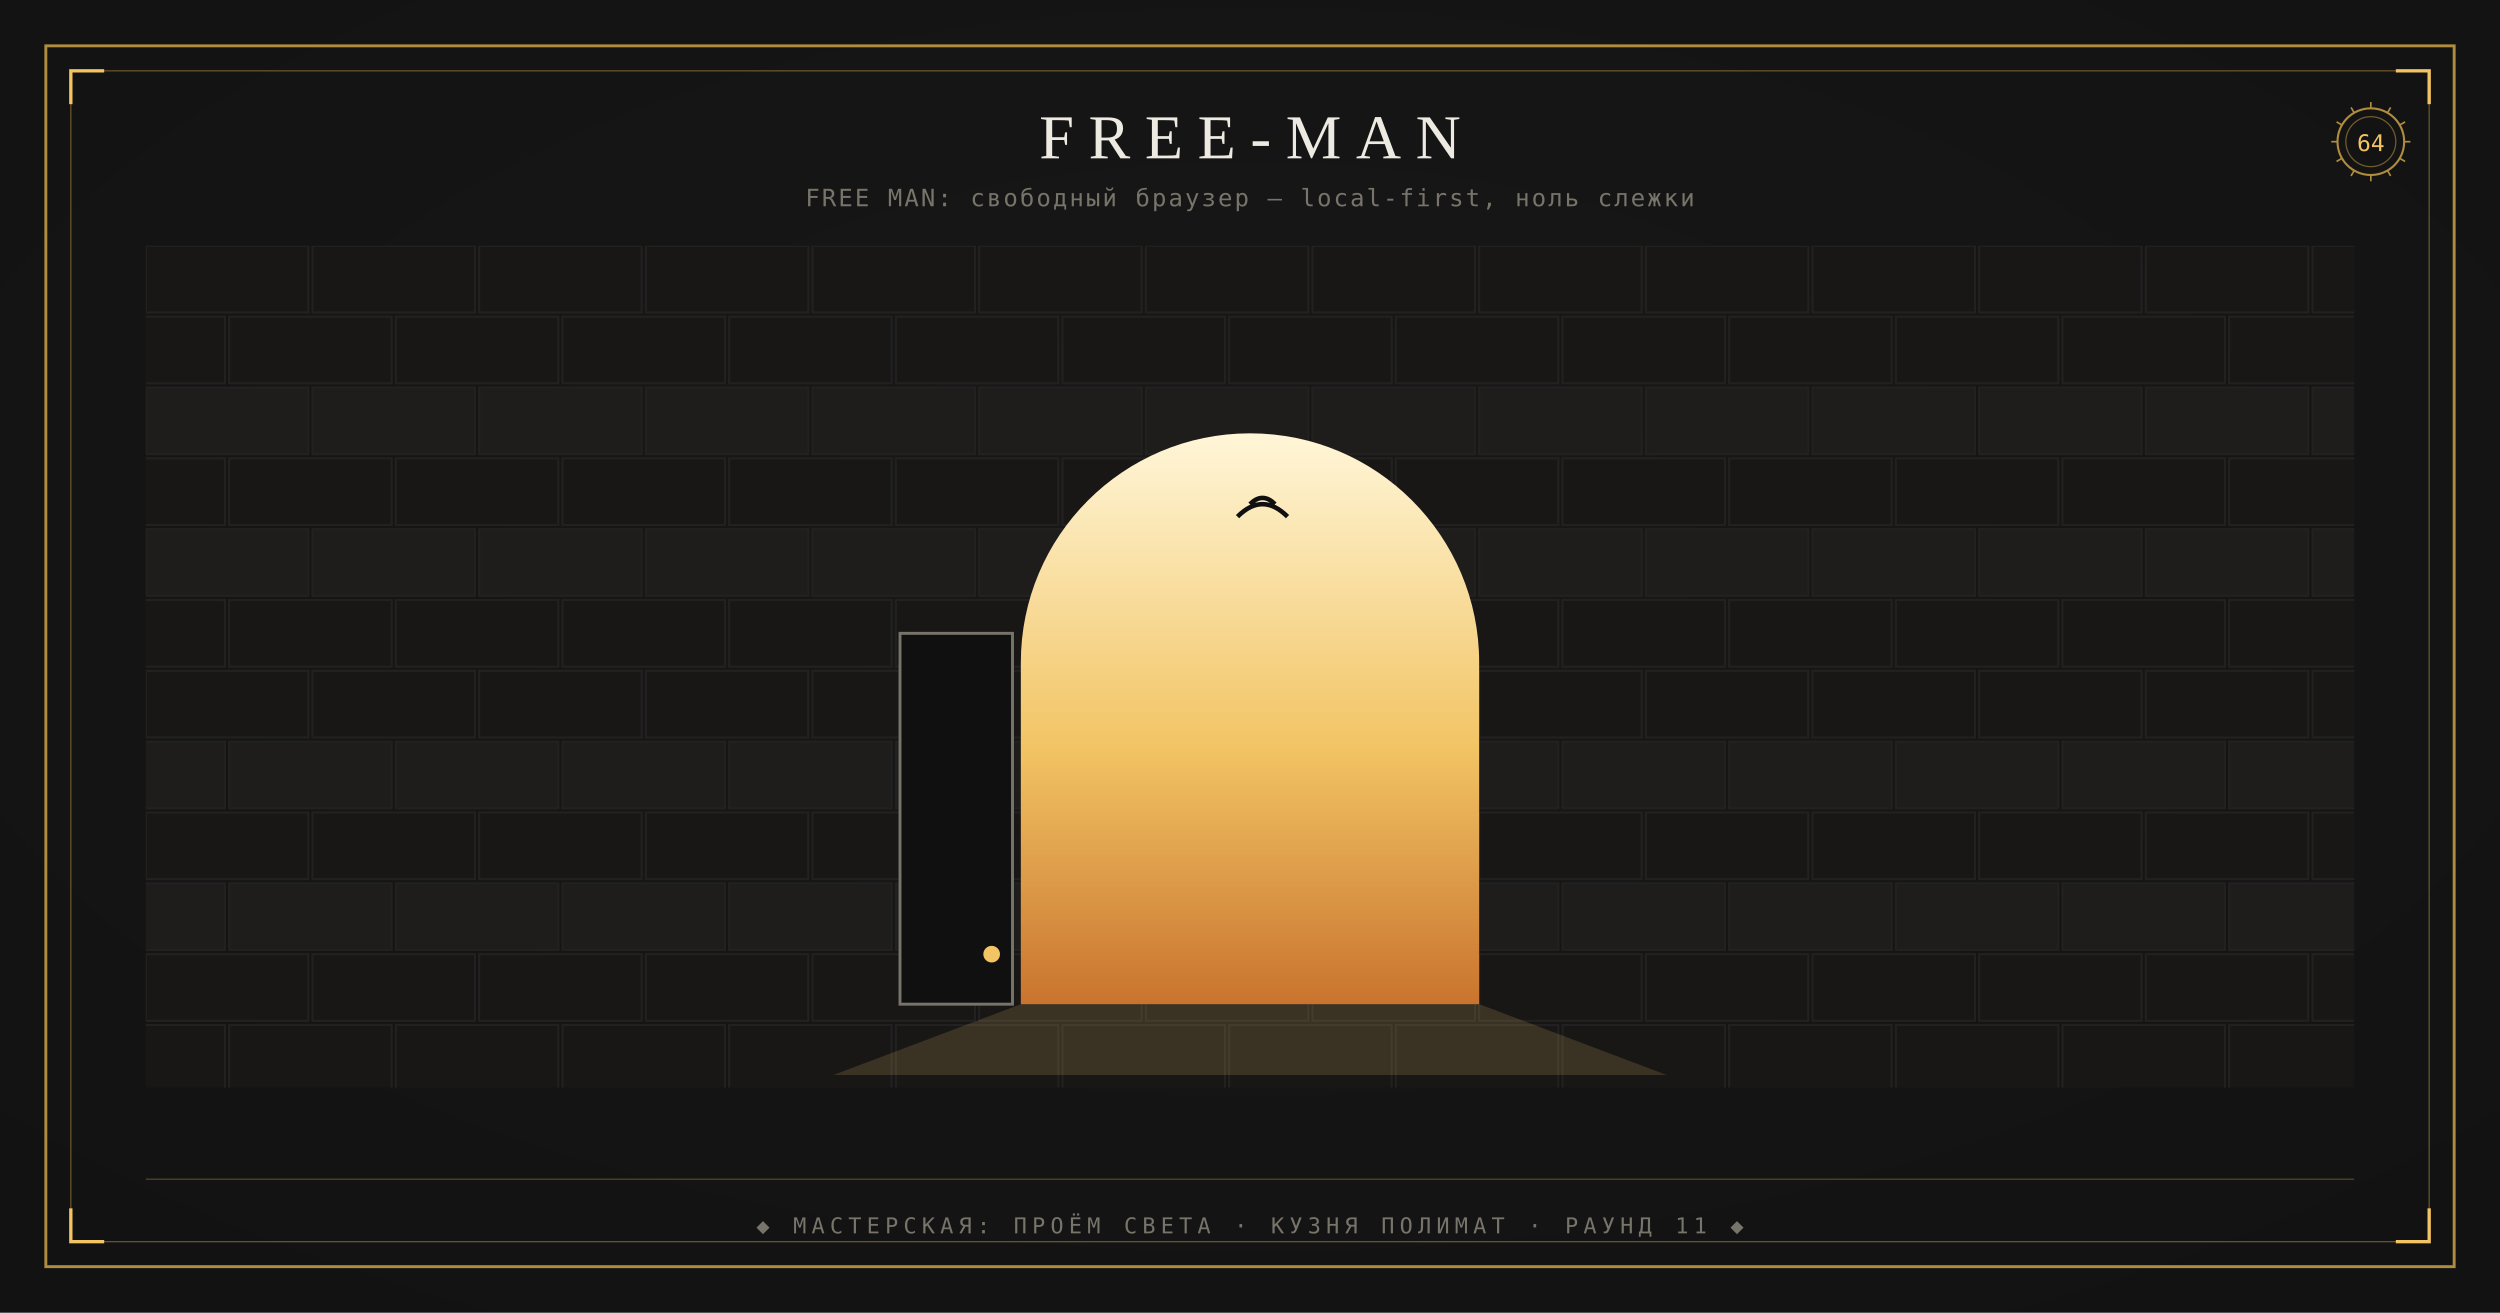
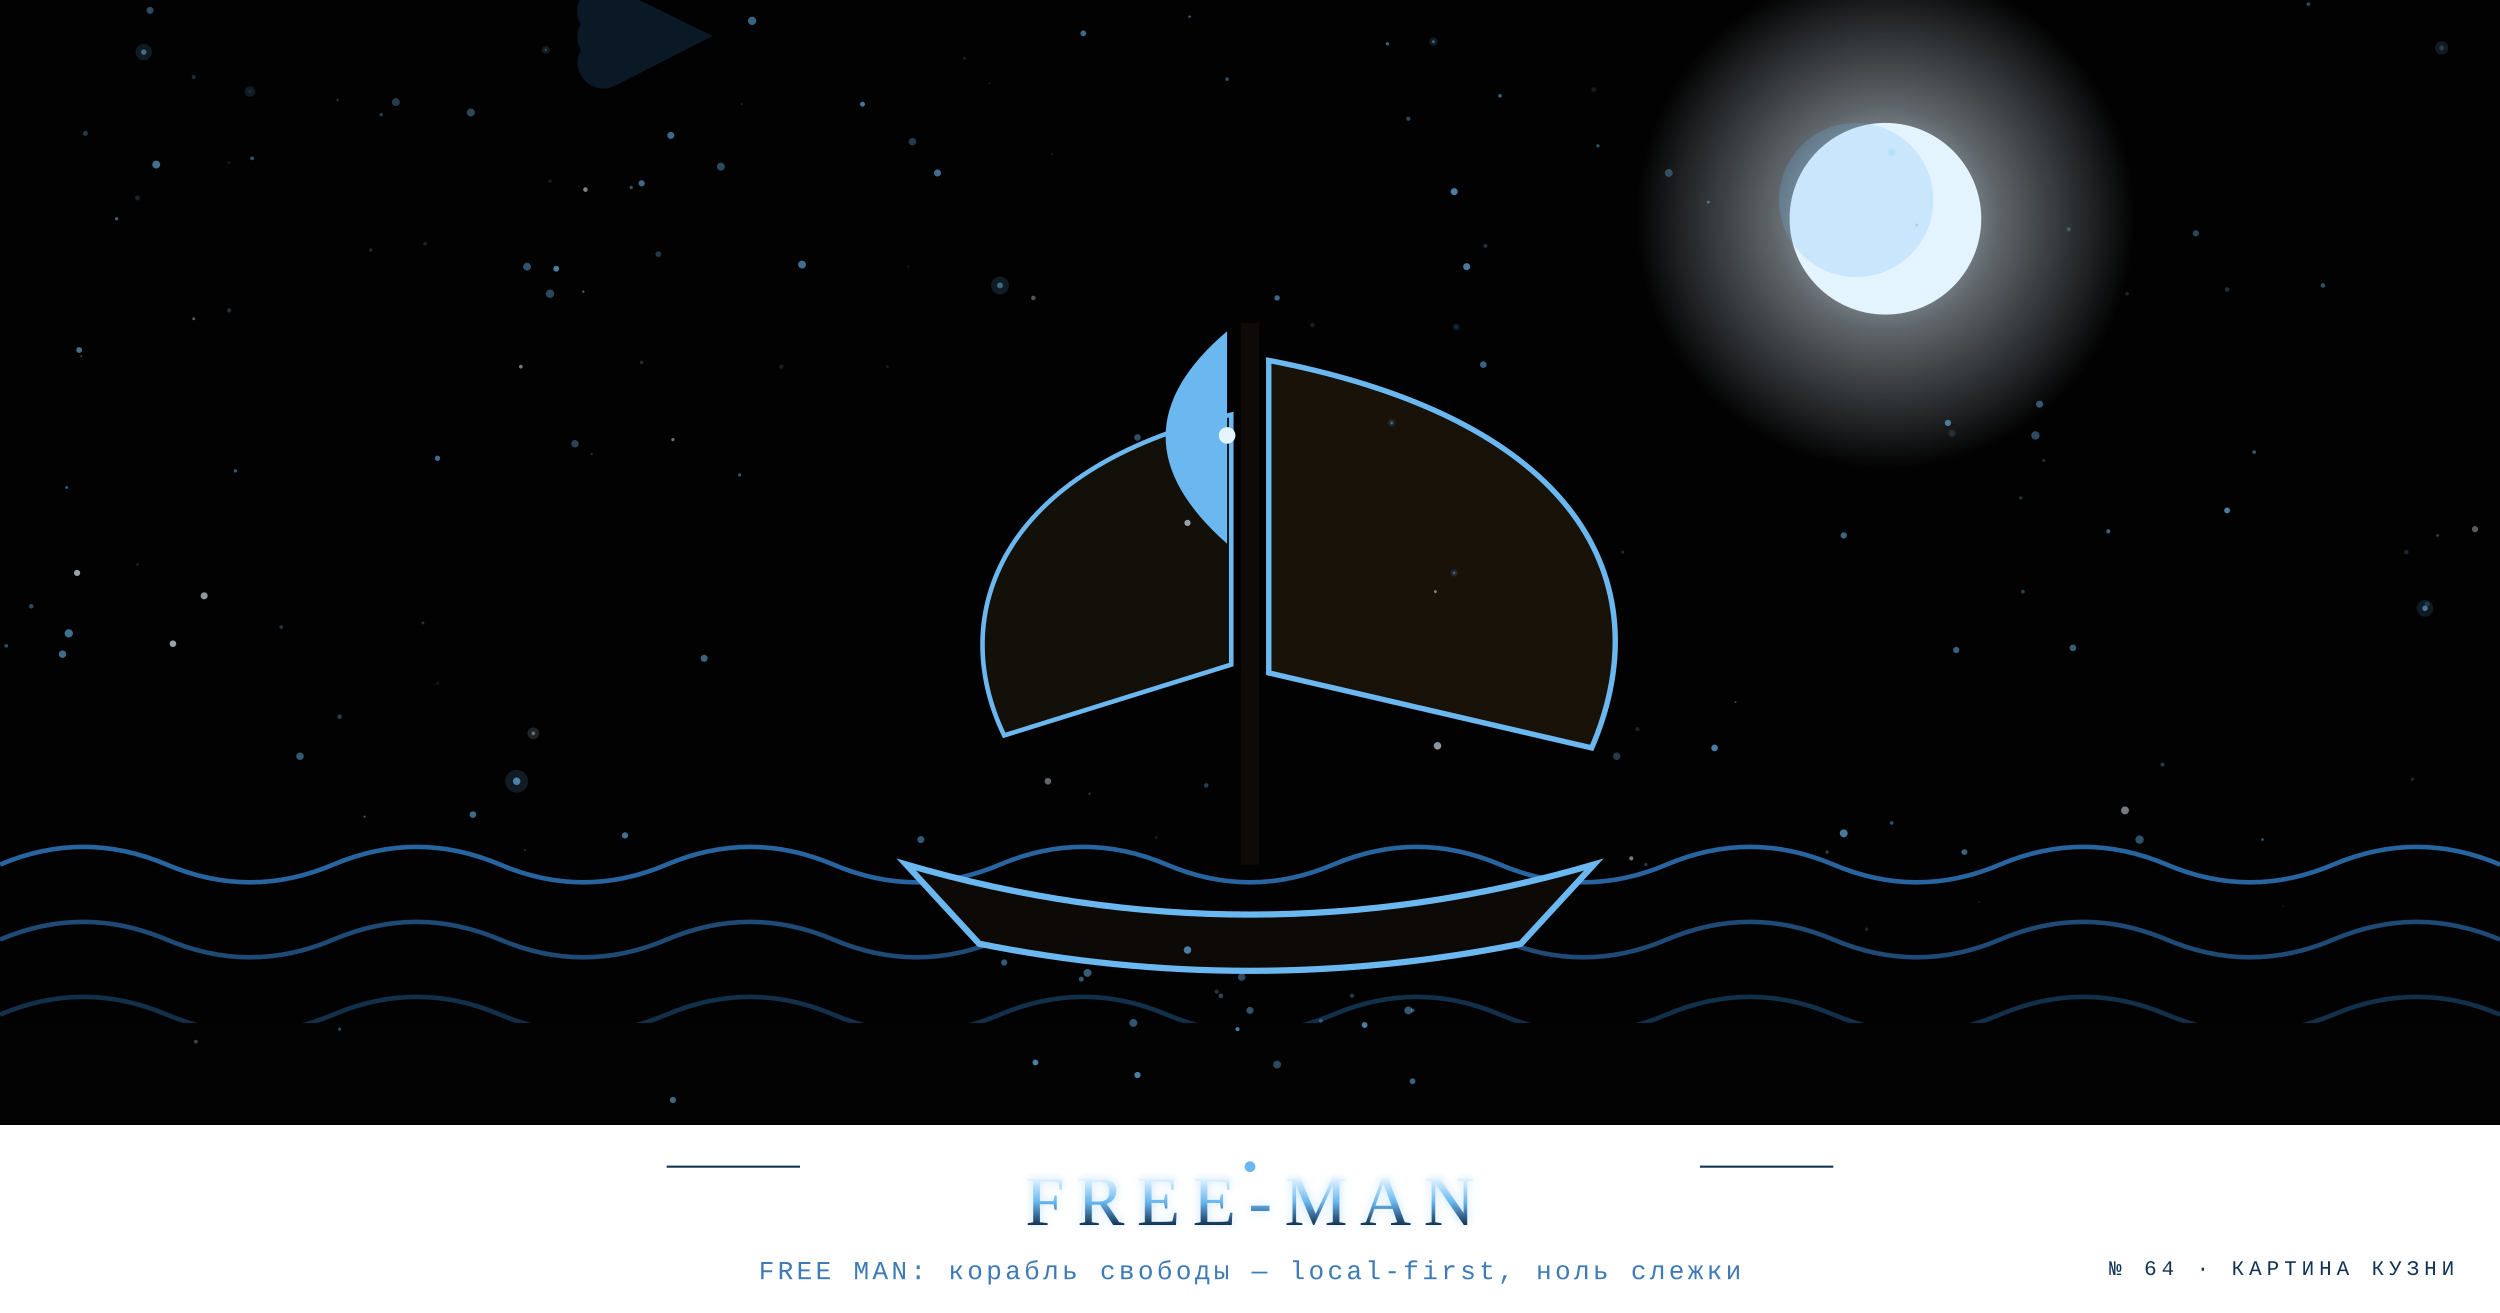
- <svg xmlns="http://www.w3.org/2000/svg" viewBox="0 0 1200 630" width="1200" height="630">
-   <rect width="1200" height="630" fill="#111011" />
-   <radialGradient id="vig64" cx="0.5" cy="0.42" r="0.95">
-     <stop offset="0" stop-color="#191819" />
-     <stop offset="1" stop-color="#111011" />
-   </radialGradient>
-   <rect width="1200" height="630" fill="url(#vig64)" opacity="0.9" />
-   <rect x="22" y="22" width="1156" height="586" fill="none" stroke="#B08D3E" stroke-width="1.4" />
-   <rect x="34" y="34" width="1132" height="562" fill="none" stroke="#B08D3E" stroke-width="0.6" opacity="0.55" />
-   <path d="M 34 50 L 34 34 L 50 34" fill="none" stroke="#F2C464" stroke-width="1.6" />
-   <path d="M 1166 50 L 1166 34 L 1150 34" fill="none" stroke="#F2C464" stroke-width="1.6" />
-   <path d="M 34 580 L 34 596 L 50 596" fill="none" stroke="#F2C464" stroke-width="1.6" />
-   <path d="M 1166 580 L 1166 596 L 1150 596" fill="none" stroke="#F2C464" stroke-width="1.6" />
-   <text x="600.0" y="76" text-anchor="middle" font-family="Georgia, 'Times New Roman', serif" font-size="30" fill="#EDEAE2" letter-spacing="7">FREE-MAN</text>
-   <text x="600.0" y="99" text-anchor="middle" font-family="'Cascadia Mono', ui-monospace, Consolas, monospace" font-size="11.5" fill="#77746A" letter-spacing="1">FREE MAN: свободный браузер — local-first, ноль слежки</text>
-   <g transform="translate(1138,68)">
-     <circle r="16" fill="none" stroke="#B08D3E" stroke-width="1" />
-     <circle r="12" fill="none" stroke="#B08D3E" stroke-width="0.6" opacity="0.6" />
-     <text y="4.5" text-anchor="middle" font-family="'Cascadia Mono', ui-monospace, Consolas, monospace" font-size="11" fill="#F2C464">64</text>
-     <g stroke="#B08D3E" stroke-width="0.8">
-       <line x1="0" y1="-19" x2="0" y2="-16" transform="rotate(0)" />
-       <line x1="0" y1="-19" x2="0" y2="-16" transform="rotate(30)" />
-       <line x1="0" y1="-19" x2="0" y2="-16" transform="rotate(60)" />
-       <line x1="0" y1="-19" x2="0" y2="-16" transform="rotate(90)" />
-       <line x1="0" y1="-19" x2="0" y2="-16" transform="rotate(120)" />
-       <line x1="0" y1="-19" x2="0" y2="-16" transform="rotate(150)" />
-       <line x1="0" y1="-19" x2="0" y2="-16" transform="rotate(180)" />
-       <line x1="0" y1="-19" x2="0" y2="-16" transform="rotate(210)" />
-       <line x1="0" y1="-19" x2="0" y2="-16" transform="rotate(240)" />
-       <line x1="0" y1="-19" x2="0" y2="-16" transform="rotate(270)" />
-       <line x1="0" y1="-19" x2="0" y2="-16" transform="rotate(300)" />
-       <line x1="0" y1="-19" x2="0" y2="-16" transform="rotate(330)" />
-     </g>
-   </g>
-   <line x1="70" y1="566" x2="1130" y2="566" stroke="#B08D3E" stroke-width="0.5" opacity="0.5" />
-   <text x="600.0" y="592" text-anchor="middle" font-family="'Cascadia Mono', ui-monospace, Consolas, monospace" font-size="10.5" fill="#77746A" letter-spacing="2.5">◆ МАСТЕРСКАЯ: ПРОЁМ СВЕТА · КУЗНЯ ПОЛИМАТ · РАУНД 11 ◆</text>
-   <clipPath id="clip64">
-     <rect x="70" y="118" width="1060" height="404" />
-   </clipPath>
-   <g clip-path="url(#clip64)">
-     <rect x="70" y="118" width="78" height="32" fill="#181716" stroke="#222120" stroke-width="1" />
-     <rect x="150" y="118" width="78" height="32" fill="#181716" stroke="#222120" stroke-width="1" />
-     <rect x="230" y="118" width="78" height="32" fill="#181716" stroke="#222120" stroke-width="1" />
-     <rect x="310" y="118" width="78" height="32" fill="#181716" stroke="#222120" stroke-width="1" />
-     <rect x="390" y="118" width="78" height="32" fill="#181716" stroke="#222120" stroke-width="1" />
-     <rect x="470" y="118" width="78" height="32" fill="#181716" stroke="#222120" stroke-width="1" />
-     <rect x="550" y="118" width="78" height="32" fill="#181716" stroke="#222120" stroke-width="1" />
-     <rect x="630" y="118" width="78" height="32" fill="#181716" stroke="#222120" stroke-width="1" />
-     <rect x="710" y="118" width="78" height="32" fill="#181716" stroke="#222120" stroke-width="1" />
-     <rect x="790" y="118" width="78" height="32" fill="#181716" stroke="#222120" stroke-width="1" />
-     <rect x="870" y="118" width="78" height="32" fill="#181716" stroke="#222120" stroke-width="1" />
-     <rect x="950" y="118" width="78" height="32" fill="#181716" stroke="#222120" stroke-width="1" />
-     <rect x="1030" y="118" width="78" height="32" fill="#181716" stroke="#222120" stroke-width="1" />
-     <rect x="1110" y="118" width="78" height="32" fill="#181716" stroke="#222120" stroke-width="1" />
-     <rect x="30" y="152" width="78" height="32" fill="#181716" stroke="#222120" stroke-width="1" />
-     <rect x="110" y="152" width="78" height="32" fill="#181716" stroke="#222120" stroke-width="1" />
-     <rect x="190" y="152" width="78" height="32" fill="#181716" stroke="#222120" stroke-width="1" />
-     <rect x="270" y="152" width="78" height="32" fill="#181716" stroke="#222120" stroke-width="1" />
-     <rect x="350" y="152" width="78" height="32" fill="#181716" stroke="#222120" stroke-width="1" />
-     <rect x="430" y="152" width="78" height="32" fill="#181716" stroke="#222120" stroke-width="1" />
-     <rect x="510" y="152" width="78" height="32" fill="#181716" stroke="#222120" stroke-width="1" />
-     <rect x="590" y="152" width="78" height="32" fill="#181716" stroke="#222120" stroke-width="1" />
-     <rect x="670" y="152" width="78" height="32" fill="#181716" stroke="#222120" stroke-width="1" />
-     <rect x="750" y="152" width="78" height="32" fill="#181716" stroke="#222120" stroke-width="1" />
-     <rect x="830" y="152" width="78" height="32" fill="#181716" stroke="#222120" stroke-width="1" />
-     <rect x="910" y="152" width="78" height="32" fill="#181716" stroke="#222120" stroke-width="1" />
-     <rect x="990" y="152" width="78" height="32" fill="#181716" stroke="#222120" stroke-width="1" />
-     <rect x="1070" y="152" width="78" height="32" fill="#181716" stroke="#222120" stroke-width="1" />
-     <rect x="70" y="186" width="78" height="32" fill="#1E1D1C" stroke="#222120" stroke-width="1" />
-     <rect x="150" y="186" width="78" height="32" fill="#1E1D1C" stroke="#222120" stroke-width="1" />
-     <rect x="230" y="186" width="78" height="32" fill="#1E1D1C" stroke="#222120" stroke-width="1" />
-     <rect x="310" y="186" width="78" height="32" fill="#1E1D1C" stroke="#222120" stroke-width="1" />
-     <rect x="390" y="186" width="78" height="32" fill="#1E1D1C" stroke="#222120" stroke-width="1" />
-     <rect x="470" y="186" width="78" height="32" fill="#1E1D1C" stroke="#222120" stroke-width="1" />
-     <rect x="550" y="186" width="78" height="32" fill="#1E1D1C" stroke="#222120" stroke-width="1" />
-     <rect x="630" y="186" width="78" height="32" fill="#1E1D1C" stroke="#222120" stroke-width="1" />
-     <rect x="710" y="186" width="78" height="32" fill="#1E1D1C" stroke="#222120" stroke-width="1" />
-     <rect x="790" y="186" width="78" height="32" fill="#1E1D1C" stroke="#222120" stroke-width="1" />
-     <rect x="870" y="186" width="78" height="32" fill="#1E1D1C" stroke="#222120" stroke-width="1" />
-     <rect x="950" y="186" width="78" height="32" fill="#1E1D1C" stroke="#222120" stroke-width="1" />
-     <rect x="1030" y="186" width="78" height="32" fill="#1E1D1C" stroke="#222120" stroke-width="1" />
-     <rect x="1110" y="186" width="78" height="32" fill="#1E1D1C" stroke="#222120" stroke-width="1" />
-     <rect x="30" y="220" width="78" height="32" fill="#181716" stroke="#222120" stroke-width="1" />
-     <rect x="110" y="220" width="78" height="32" fill="#181716" stroke="#222120" stroke-width="1" />
-     <rect x="190" y="220" width="78" height="32" fill="#181716" stroke="#222120" stroke-width="1" />
-     <rect x="270" y="220" width="78" height="32" fill="#181716" stroke="#222120" stroke-width="1" />
-     <rect x="350" y="220" width="78" height="32" fill="#181716" stroke="#222120" stroke-width="1" />
-     <rect x="430" y="220" width="78" height="32" fill="#181716" stroke="#222120" stroke-width="1" />
-     <rect x="510" y="220" width="78" height="32" fill="#181716" stroke="#222120" stroke-width="1" />
-     <rect x="590" y="220" width="78" height="32" fill="#181716" stroke="#222120" stroke-width="1" />
-     <rect x="670" y="220" width="78" height="32" fill="#181716" stroke="#222120" stroke-width="1" />
-     <rect x="750" y="220" width="78" height="32" fill="#181716" stroke="#222120" stroke-width="1" />
-     <rect x="830" y="220" width="78" height="32" fill="#181716" stroke="#222120" stroke-width="1" />
-     <rect x="910" y="220" width="78" height="32" fill="#181716" stroke="#222120" stroke-width="1" />
-     <rect x="990" y="220" width="78" height="32" fill="#181716" stroke="#222120" stroke-width="1" />
-     <rect x="1070" y="220" width="78" height="32" fill="#181716" stroke="#222120" stroke-width="1" />
-     <rect x="70" y="254" width="78" height="32" fill="#1E1D1C" stroke="#222120" stroke-width="1" />
-     <rect x="150" y="254" width="78" height="32" fill="#1E1D1C" stroke="#222120" stroke-width="1" />
-     <rect x="230" y="254" width="78" height="32" fill="#1E1D1C" stroke="#222120" stroke-width="1" />
-     <rect x="310" y="254" width="78" height="32" fill="#1E1D1C" stroke="#222120" stroke-width="1" />
-     <rect x="390" y="254" width="78" height="32" fill="#1E1D1C" stroke="#222120" stroke-width="1" />
-     <rect x="470" y="254" width="78" height="32" fill="#1E1D1C" stroke="#222120" stroke-width="1" />
-     <rect x="550" y="254" width="78" height="32" fill="#1E1D1C" stroke="#222120" stroke-width="1" />
-     <rect x="630" y="254" width="78" height="32" fill="#1E1D1C" stroke="#222120" stroke-width="1" />
-     <rect x="710" y="254" width="78" height="32" fill="#1E1D1C" stroke="#222120" stroke-width="1" />
-     <rect x="790" y="254" width="78" height="32" fill="#1E1D1C" stroke="#222120" stroke-width="1" />
-     <rect x="870" y="254" width="78" height="32" fill="#1E1D1C" stroke="#222120" stroke-width="1" />
-     <rect x="950" y="254" width="78" height="32" fill="#1E1D1C" stroke="#222120" stroke-width="1" />
-     <rect x="1030" y="254" width="78" height="32" fill="#1E1D1C" stroke="#222120" stroke-width="1" />
-     <rect x="1110" y="254" width="78" height="32" fill="#1E1D1C" stroke="#222120" stroke-width="1" />
-     <rect x="30" y="288" width="78" height="32" fill="#181716" stroke="#222120" stroke-width="1" />
-     <rect x="110" y="288" width="78" height="32" fill="#181716" stroke="#222120" stroke-width="1" />
-     <rect x="190" y="288" width="78" height="32" fill="#181716" stroke="#222120" stroke-width="1" />
-     <rect x="270" y="288" width="78" height="32" fill="#181716" stroke="#222120" stroke-width="1" />
-     <rect x="350" y="288" width="78" height="32" fill="#181716" stroke="#222120" stroke-width="1" />
-     <rect x="430" y="288" width="78" height="32" fill="#181716" stroke="#222120" stroke-width="1" />
-     <rect x="510" y="288" width="78" height="32" fill="#181716" stroke="#222120" stroke-width="1" />
-     <rect x="590" y="288" width="78" height="32" fill="#181716" stroke="#222120" stroke-width="1" />
-     <rect x="670" y="288" width="78" height="32" fill="#181716" stroke="#222120" stroke-width="1" />
-     <rect x="750" y="288" width="78" height="32" fill="#181716" stroke="#222120" stroke-width="1" />
-     <rect x="830" y="288" width="78" height="32" fill="#181716" stroke="#222120" stroke-width="1" />
-     <rect x="910" y="288" width="78" height="32" fill="#181716" stroke="#222120" stroke-width="1" />
-     <rect x="990" y="288" width="78" height="32" fill="#181716" stroke="#222120" stroke-width="1" />
-     <rect x="1070" y="288" width="78" height="32" fill="#181716" stroke="#222120" stroke-width="1" />
-     <rect x="70" y="322" width="78" height="32" fill="#181716" stroke="#222120" stroke-width="1" />
-     <rect x="150" y="322" width="78" height="32" fill="#181716" stroke="#222120" stroke-width="1" />
-     <rect x="230" y="322" width="78" height="32" fill="#181716" stroke="#222120" stroke-width="1" />
-     <rect x="310" y="322" width="78" height="32" fill="#181716" stroke="#222120" stroke-width="1" />
-     <rect x="390" y="322" width="78" height="32" fill="#181716" stroke="#222120" stroke-width="1" />
-     <rect x="470" y="322" width="78" height="32" fill="#181716" stroke="#222120" stroke-width="1" />
-     <rect x="550" y="322" width="78" height="32" fill="#181716" stroke="#222120" stroke-width="1" />
-     <rect x="630" y="322" width="78" height="32" fill="#181716" stroke="#222120" stroke-width="1" />
-     <rect x="710" y="322" width="78" height="32" fill="#181716" stroke="#222120" stroke-width="1" />
-     <rect x="790" y="322" width="78" height="32" fill="#181716" stroke="#222120" stroke-width="1" />
-     <rect x="870" y="322" width="78" height="32" fill="#181716" stroke="#222120" stroke-width="1" />
-     <rect x="950" y="322" width="78" height="32" fill="#181716" stroke="#222120" stroke-width="1" />
-     <rect x="1030" y="322" width="78" height="32" fill="#181716" stroke="#222120" stroke-width="1" />
-     <rect x="1110" y="322" width="78" height="32" fill="#181716" stroke="#222120" stroke-width="1" />
-     <rect x="30" y="356" width="78" height="32" fill="#1E1D1C" stroke="#222120" stroke-width="1" />
-     <rect x="110" y="356" width="78" height="32" fill="#1E1D1C" stroke="#222120" stroke-width="1" />
-     <rect x="190" y="356" width="78" height="32" fill="#1E1D1C" stroke="#222120" stroke-width="1" />
-     <rect x="270" y="356" width="78" height="32" fill="#1E1D1C" stroke="#222120" stroke-width="1" />
-     <rect x="350" y="356" width="78" height="32" fill="#1E1D1C" stroke="#222120" stroke-width="1" />
-     <rect x="430" y="356" width="78" height="32" fill="#1E1D1C" stroke="#222120" stroke-width="1" />
-     <rect x="510" y="356" width="78" height="32" fill="#1E1D1C" stroke="#222120" stroke-width="1" />
-     <rect x="590" y="356" width="78" height="32" fill="#1E1D1C" stroke="#222120" stroke-width="1" />
-     <rect x="670" y="356" width="78" height="32" fill="#1E1D1C" stroke="#222120" stroke-width="1" />
-     <rect x="750" y="356" width="78" height="32" fill="#1E1D1C" stroke="#222120" stroke-width="1" />
-     <rect x="830" y="356" width="78" height="32" fill="#1E1D1C" stroke="#222120" stroke-width="1" />
-     <rect x="910" y="356" width="78" height="32" fill="#1E1D1C" stroke="#222120" stroke-width="1" />
-     <rect x="990" y="356" width="78" height="32" fill="#1E1D1C" stroke="#222120" stroke-width="1" />
-     <rect x="1070" y="356" width="78" height="32" fill="#1E1D1C" stroke="#222120" stroke-width="1" />
-     <rect x="70" y="390" width="78" height="32" fill="#181716" stroke="#222120" stroke-width="1" />
-     <rect x="150" y="390" width="78" height="32" fill="#181716" stroke="#222120" stroke-width="1" />
-     <rect x="230" y="390" width="78" height="32" fill="#181716" stroke="#222120" stroke-width="1" />
-     <rect x="310" y="390" width="78" height="32" fill="#181716" stroke="#222120" stroke-width="1" />
-     <rect x="390" y="390" width="78" height="32" fill="#181716" stroke="#222120" stroke-width="1" />
-     <rect x="470" y="390" width="78" height="32" fill="#181716" stroke="#222120" stroke-width="1" />
-     <rect x="550" y="390" width="78" height="32" fill="#181716" stroke="#222120" stroke-width="1" />
-     <rect x="630" y="390" width="78" height="32" fill="#181716" stroke="#222120" stroke-width="1" />
-     <rect x="710" y="390" width="78" height="32" fill="#181716" stroke="#222120" stroke-width="1" />
-     <rect x="790" y="390" width="78" height="32" fill="#181716" stroke="#222120" stroke-width="1" />
-     <rect x="870" y="390" width="78" height="32" fill="#181716" stroke="#222120" stroke-width="1" />
-     <rect x="950" y="390" width="78" height="32" fill="#181716" stroke="#222120" stroke-width="1" />
-     <rect x="1030" y="390" width="78" height="32" fill="#181716" stroke="#222120" stroke-width="1" />
-     <rect x="1110" y="390" width="78" height="32" fill="#181716" stroke="#222120" stroke-width="1" />
-     <rect x="30" y="424" width="78" height="32" fill="#1E1D1C" stroke="#222120" stroke-width="1" />
-     <rect x="110" y="424" width="78" height="32" fill="#1E1D1C" stroke="#222120" stroke-width="1" />
-     <rect x="190" y="424" width="78" height="32" fill="#1E1D1C" stroke="#222120" stroke-width="1" />
-     <rect x="270" y="424" width="78" height="32" fill="#1E1D1C" stroke="#222120" stroke-width="1" />
-     <rect x="350" y="424" width="78" height="32" fill="#1E1D1C" stroke="#222120" stroke-width="1" />
-     <rect x="430" y="424" width="78" height="32" fill="#1E1D1C" stroke="#222120" stroke-width="1" />
-     <rect x="510" y="424" width="78" height="32" fill="#1E1D1C" stroke="#222120" stroke-width="1" />
-     <rect x="590" y="424" width="78" height="32" fill="#1E1D1C" stroke="#222120" stroke-width="1" />
-     <rect x="670" y="424" width="78" height="32" fill="#1E1D1C" stroke="#222120" stroke-width="1" />
-     <rect x="750" y="424" width="78" height="32" fill="#1E1D1C" stroke="#222120" stroke-width="1" />
-     <rect x="830" y="424" width="78" height="32" fill="#1E1D1C" stroke="#222120" stroke-width="1" />
-     <rect x="910" y="424" width="78" height="32" fill="#1E1D1C" stroke="#222120" stroke-width="1" />
-     <rect x="990" y="424" width="78" height="32" fill="#1E1D1C" stroke="#222120" stroke-width="1" />
-     <rect x="1070" y="424" width="78" height="32" fill="#1E1D1C" stroke="#222120" stroke-width="1" />
-     <rect x="70" y="458" width="78" height="32" fill="#181716" stroke="#222120" stroke-width="1" />
-     <rect x="150" y="458" width="78" height="32" fill="#181716" stroke="#222120" stroke-width="1" />
-     <rect x="230" y="458" width="78" height="32" fill="#181716" stroke="#222120" stroke-width="1" />
-     <rect x="310" y="458" width="78" height="32" fill="#181716" stroke="#222120" stroke-width="1" />
-     <rect x="390" y="458" width="78" height="32" fill="#181716" stroke="#222120" stroke-width="1" />
-     <rect x="470" y="458" width="78" height="32" fill="#181716" stroke="#222120" stroke-width="1" />
-     <rect x="550" y="458" width="78" height="32" fill="#181716" stroke="#222120" stroke-width="1" />
-     <rect x="630" y="458" width="78" height="32" fill="#181716" stroke="#222120" stroke-width="1" />
-     <rect x="710" y="458" width="78" height="32" fill="#181716" stroke="#222120" stroke-width="1" />
-     <rect x="790" y="458" width="78" height="32" fill="#181716" stroke="#222120" stroke-width="1" />
-     <rect x="870" y="458" width="78" height="32" fill="#181716" stroke="#222120" stroke-width="1" />
-     <rect x="950" y="458" width="78" height="32" fill="#181716" stroke="#222120" stroke-width="1" />
-     <rect x="1030" y="458" width="78" height="32" fill="#181716" stroke="#222120" stroke-width="1" />
-     <rect x="1110" y="458" width="78" height="32" fill="#181716" stroke="#222120" stroke-width="1" />
-     <rect x="30" y="492" width="78" height="32" fill="#181716" stroke="#222120" stroke-width="1" />
-     <rect x="110" y="492" width="78" height="32" fill="#181716" stroke="#222120" stroke-width="1" />
-     <rect x="190" y="492" width="78" height="32" fill="#181716" stroke="#222120" stroke-width="1" />
-     <rect x="270" y="492" width="78" height="32" fill="#181716" stroke="#222120" stroke-width="1" />
-     <rect x="350" y="492" width="78" height="32" fill="#181716" stroke="#222120" stroke-width="1" />
-     <rect x="430" y="492" width="78" height="32" fill="#181716" stroke="#222120" stroke-width="1" />
-     <rect x="510" y="492" width="78" height="32" fill="#181716" stroke="#222120" stroke-width="1" />
-     <rect x="590" y="492" width="78" height="32" fill="#181716" stroke="#222120" stroke-width="1" />
-     <rect x="670" y="492" width="78" height="32" fill="#181716" stroke="#222120" stroke-width="1" />
-     <rect x="750" y="492" width="78" height="32" fill="#181716" stroke="#222120" stroke-width="1" />
-     <rect x="830" y="492" width="78" height="32" fill="#181716" stroke="#222120" stroke-width="1" />
-     <rect x="910" y="492" width="78" height="32" fill="#181716" stroke="#222120" stroke-width="1" />
-     <rect x="990" y="492" width="78" height="32" fill="#181716" stroke="#222120" stroke-width="1" />
-     <rect x="1070" y="492" width="78" height="32" fill="#181716" stroke="#222120" stroke-width="1" />
-     <linearGradient id="grFm" x1="0" y1="0" x2="0" y2="1">
-       <stop offset="0" stop-color="#FFF6D8" />
-       <stop offset="0.55" stop-color="#F2C464" />
-       <stop offset="1" stop-color="#C9742E" />
+ <svg xmlns="http://www.w3.org/2000/svg" viewBox="0 0 1200 630" width="1200" height="630" role="img">
+   <defs>
+     <linearGradient id="bg" x1="0" y1="0" x2="0" y2="1">
+       <stop offset="0" stop-color="#030202" />
+       <stop offset=".55" stop-color="#0A0705" />
+       <stop offset="1" stop-color="#060403" />
    </linearGradient>
-     <path d="M 490.0 482 L 490.0 318 A 110 110 0 0 1 710 318 L 710 482 Z" fill="url(#grFm)" />
-     <rect x="432" y="304" width="54" height="178" fill="#111011" stroke="#77746A" stroke-width="1.4" />
-     <circle cx="476" cy="458" r="4" fill="#F2C464" />
-     <path d="M 594.0 248 q 12 -12 24 0 M 600.0 242 q 6 -6 12 0" fill="none" stroke="#111011" stroke-width="2.2" />
-     <polygon points="490.0,482 710.0,482 800.0,516 400.0,516" fill="#F2C464" opacity="0.16" />
-   </g>
+     <radialGradient id="vig" cx=".5" cy=".46" r=".75">
+       <stop offset=".55" stop-color="#000" stop-opacity="0" />
+       <stop offset="1" stop-color="#000" stop-opacity=".82" />
+     </radialGradient>
+   </defs>
+   <rect width="1200" height="540" fill="url(#bg)" />
+   <defs>
+     <radialGradient id="moon">
+       <stop offset="0" stop-color="#E4F4FF" stop-opacity="0.9" />
+       <stop offset=".45" stop-color="#E4F4FF" stop-opacity="0.41" />
+       <stop offset="1" stop-color="#E4F4FF" stop-opacity="0" />
+     </radialGradient>
+     <radialGradient id="gl">
+       <stop offset="0" stop-color="#6BB8F0" stop-opacity="0.65" />
+       <stop offset=".45" stop-color="#6BB8F0" stop-opacity="0.29" />
+       <stop offset="1" stop-color="#6BB8F0" stop-opacity="0" />
+     </radialGradient>
+   </defs>
+   <rect width="1200" height="540" fill="#030202" />
+   <rect width="1200" height="540" filter="url(#neb)" opacity=".2" />
+   <circle cx="905.0" cy="105.0" r="120.0" fill="url(#moon)" />
+   <circle cx="905" cy="105" r="46" fill="#E4F4FF" />
+   <circle cx="891" cy="96" r="37" fill="#6BB8F0" opacity=".22" />
+   <circle cx="790" cy="415" r="0.8" fill="#6BB8F0" opacity="0.33" />
+   <circle cx="204" cy="117" r="0.9" fill="#6BB8F0" opacity="0.19" />
+   <circle cx="338" cy="316" r="1.7" fill="#6BB8F0" opacity="0.54" />
+   <circle cx="1172" cy="23" r="3.2" fill="#6BB8F0" opacity=".14" />
+   <circle cx="1172" cy="23" r="1.1" fill="#6BB8F0" opacity="0.24" />
+   <circle cx="252" cy="408" r="0.6" fill="#6BB8F0" opacity="0.18" />
+   <circle cx="1164" cy="292" r="4.0" fill="#6BB8F0" opacity=".14" />
+   <circle cx="1164" cy="292" r="1.3" fill="#6BB8F0" opacity="0.58" />
+   <circle cx="210" cy="328" r="0.8" fill="#6BB8F0" opacity="0.11" />
+   <circle cx="56" cy="105" r="0.8" fill="#6BB8F0" opacity="0.53" />
+   <circle cx="110" cy="149" r="1.0" fill="#6BB8F0" opacity="0.26" />
+   <circle cx="981" cy="221" r="0.7" fill="#6BB8F0" opacity="0.28" />
+   <circle cx="190" cy="49" r="1.9" fill="#6BB8F0" opacity="0.33" />
+   <circle cx="1082" cy="217" r="0.9" fill="#6BB8F0" opacity="0.47" />
+   <circle cx="281" cy="91" r="1.1" fill="#E4F4FF" opacity="0.53" />
+   <circle cx="589" cy="38" r="0.9" fill="#6BB8F0" opacity="0.41" />
+   <circle cx="1027" cy="403" r="2.0" fill="#6BB8F0" opacity="0.44" />
+   <circle cx="546" cy="210" r="1.6" fill="#6BB8F0" opacity="0.42" />
+   <circle cx="688" cy="20" r="2.0" fill="#6BB8F0" opacity=".14" />
+   <circle cx="688" cy="20" r="0.7" fill="#6BB8F0" opacity="0.48" />
+   <circle cx="820" cy="97" r="0.7" fill="#6BB8F0" opacity="0.52" />
+   <circle cx="250" cy="176" r="0.9" fill="#E4F4FF" opacity="0.50" />
+   <circle cx="183" cy="55" r="0.8" fill="#6BB8F0" opacity="0.34" />
+   <circle cx="66" cy="95" r="1.2" fill="#6BB8F0" opacity="0.18" />
+   <circle cx="322" cy="65" r="1.7" fill="#6BB8F0" opacity="0.56" />
+   <circle cx="256" cy="352" r="2.8" fill="#E4F4FF" opacity=".14" />
+   <circle cx="256" cy="352" r="0.9" fill="#E4F4FF" opacity="0.36" />
+   <circle cx="885" cy="257" r="1.5" fill="#6BB8F0" opacity="0.55" />
+   <circle cx="505" cy="74" r="0.5" fill="#6BB8F0" opacity="0.14" />
+   <circle cx="475" cy="40" r="0.5" fill="#6BB8F0" opacity="0.15" />
+   <circle cx="920" cy="108" r="0.7" fill="#6BB8F0" opacity="0.45" />
+   <circle cx="1115" cy="137" r="1.1" fill="#6BB8F0" opacity="0.42" />
+   <circle cx="438" cy="68" r="1.8" fill="#6BB8F0" opacity="0.32" />
+   <circle cx="442" cy="403" r="1.7" fill="#6BB8F0" opacity="0.48" />
+   <circle cx="712" cy="175" r="1.6" fill="#6BB8F0" opacity="0.53" />
+   <circle cx="385" cy="127" r="1.9" fill="#6BB8F0" opacity="0.59" />
+   <circle cx="503" cy="375" r="1.6" fill="#E4F4FF" opacity="0.42" />
+   <circle cx="943" cy="409" r="1.4" fill="#6BB8F0" opacity="0.51" />
+   <circle cx="356" cy="50" r="0.5" fill="#E4F4FF" opacity="0.14" />
+   <circle cx="684" cy="208" r="2.0" fill="#6BB8F0" opacity="0.33" />
+   <circle cx="110" cy="78" r="0.7" fill="#6BB8F0" opacity="0.13" />
+   <circle cx="113" cy="226" r="0.8" fill="#6BB8F0" opacity="0.49" />
+   <circle cx="1165" cy="290" r="1.2" fill="#6BB8F0" opacity="0.21" />
+   <circle cx="308" cy="88" r="1.5" fill="#6BB8F0" opacity="0.57" />
+   <circle cx="508" cy="339" r="1.2" fill="#6BB8F0" opacity="0.15" />
+   <circle cx="823" cy="359" r="1.6" fill="#6BB8F0" opacity="0.67" />
+   <circle cx="98" cy="286" r="1.7" fill="#E4F4FF" opacity="0.62" />
+   <circle cx="579" cy="377" r="1.1" fill="#6BB8F0" opacity="0.33" />
+   <circle cx="1012" cy="255" r="1.0" fill="#6BB8F0" opacity="0.54" />
+   <circle cx="529" cy="239" r="0.6" fill="#6BB8F0" opacity="0.13" />
+   <circle cx="144" cy="363" r="1.8" fill="#6BB8F0" opacity="0.47" />
+   <circle cx="264" cy="87" r="0.9" fill="#6BB8F0" opacity="0.14" />
+   <circle cx="573" cy="244" r="1.1" fill="#E4F4FF" opacity="0.45" />
+   <circle cx="765" cy="43" r="1.2" fill="#6BB8F0" opacity="0.13" />
+   <circle cx="486" cy="286" r="1.3" fill="#6BB8F0" opacity="0.43" />
+   <circle cx="450" cy="83" r="1.7" fill="#6BB8F0" opacity="0.58" />
+   <circle cx="253" cy="128" r="1.9" fill="#6BB8F0" opacity="0.44" />
+   <circle cx="598" cy="323" r="0.8" fill="#E4F4FF" opacity="0.44" />
+   <circle cx="37" cy="275" r="1.5" fill="#E4F4FF" opacity="0.66" />
+   <circle cx="178" cy="120" r="0.8" fill="#6BB8F0" opacity="0.23" />
+   <circle cx="1069" cy="245" r="1.4" fill="#6BB8F0" opacity="0.67" />
+   <circle cx="908" cy="395" r="0.9" fill="#6BB8F0" opacity="0.42" />
+   <circle cx="303" cy="90" r="0.8" fill="#6BB8F0" opacity="0.46" />
+   <circle cx="523" cy="381" r="0.5" fill="#6BB8F0" opacity="0.39" />
+   <circle cx="704" cy="128" r="1.7" fill="#6BB8F0" opacity="0.66" />
+   <circle cx="720" cy="46" r="0.9" fill="#6BB8F0" opacity="0.49" />
+   <circle cx="898" cy="147" r="1.7" fill="#E4F4FF" opacity="0.65" />
+   <circle cx="1188" cy="254" r="1.5" fill="#E4F4FF" opacity="0.37" />
+   <circle cx="226" cy="54" r="1.9" fill="#6BB8F0" opacity="0.38" />
+   <circle cx="316" cy="122" r="1.4" fill="#6BB8F0" opacity="0.30" />
+   <circle cx="375" cy="176" r="1.0" fill="#6BB8F0" opacity="0.17" />
+   <circle cx="39" cy="171" r="0.5" fill="#6BB8F0" opacity="0.36" />
+   <circle cx="541" cy="322" r="1.9" fill="#6BB8F0" opacity="0.56" />
+   <circle cx="267" cy="129" r="1.4" fill="#6BB8F0" opacity="0.67" />
+   <circle cx="262" cy="24" r="1.9" fill="#6BB8F0" opacity=".14" />
+   <circle cx="262" cy="24" r="0.6" fill="#6BB8F0" opacity="0.33" />
+   <circle cx="779" cy="265" r="0.7" fill="#6BB8F0" opacity="0.25" />
+   <circle cx="41" cy="64" r="1.2" fill="#6BB8F0" opacity="0.31" />
+   <circle cx="264" cy="141" r="2.0" fill="#6BB8F0" opacity="0.38" />
+   <circle cx="300" cy="401" r="1.5" fill="#6BB8F0" opacity="0.61" />
+   <circle cx="248" cy="375" r="5.5" fill="#6BB8F0" opacity=".14" />
+   <circle cx="248" cy="375" r="1.8" fill="#6BB8F0" opacity="0.65" />
+   <circle cx="767" cy="70" r="0.8" fill="#6BB8F0" opacity="0.44" />
+   <circle cx="480" cy="137" r="4.3" fill="#6BB8F0" opacity=".14" />
+   <circle cx="480" cy="137" r="1.4" fill="#6BB8F0" opacity="0.50" />
+   <circle cx="280" cy="140" r="0.6" fill="#6BB8F0" opacity="0.50" />
+   <circle cx="210" cy="220" r="1.3" fill="#6BB8F0" opacity="0.57" />
+   <circle cx="482" cy="270" r="0.7" fill="#6BB8F0" opacity="0.17" />
+   <circle cx="939" cy="312" r="1.5" fill="#6BB8F0" opacity="0.53" />
+   <circle cx="121" cy="76" r="0.9" fill="#6BB8F0" opacity="0.45" />
+   <circle cx="3" cy="310" r="0.9" fill="#6BB8F0" opacity="0.42" />
+   <circle cx="935" cy="203" r="1.5" fill="#6BB8F0" opacity="0.62" />
+   <circle cx="1170" cy="257" r="0.7" fill="#6BB8F0" opacity="0.35" />
+   <circle cx="15" cy="291" r="1.1" fill="#6BB8F0" opacity="0.40" />
+   <circle cx="760" cy="308" r="0.9" fill="#6BB8F0" opacity="0.22" />
+   <circle cx="323" cy="211" r="0.8" fill="#E4F4FF" opacity="0.46" />
+   <circle cx="970" cy="239" r="0.8" fill="#6BB8F0" opacity="0.27" />
+   <circle cx="680" cy="263" r="1.0" fill="#6BB8F0" opacity="0.39" />
+   <circle cx="908" cy="73" r="2.0" fill="#6BB8F0" opacity=".14" />
+   <circle cx="908" cy="73" r="0.7" fill="#6BB8F0" opacity="0.12" />
+   <circle cx="942" cy="409" r="0.6" fill="#E4F4FF" opacity="0.18" />
+   <circle cx="750" cy="323" r="0.9" fill="#E4F4FF" opacity="0.48" />
+   <circle cx="801" cy="83" r="1.9" fill="#6BB8F0" opacity="0.35" />
+   <circle cx="1086" cy="403" r="0.6" fill="#6BB8F0" opacity="0.53" />
+   <circle cx="227" cy="391" r="1.6" fill="#6BB8F0" opacity="0.56" />
+   <circle cx="690" cy="358" r="1.8" fill="#E4F4FF" opacity="0.61" />
+   <circle cx="786" cy="350" r="1.0" fill="#6BB8F0" opacity="0.19" />
+   <circle cx="1021" cy="141" r="0.9" fill="#6BB8F0" opacity="0.20" />
+   <circle cx="175" cy="392" r="0.5" fill="#6BB8F0" opacity="0.55" />
+   <circle cx="698" cy="92" r="1.7" fill="#6BB8F0" opacity="0.68" />
+   <circle cx="1158" cy="374" r="0.8" fill="#6BB8F0" opacity="0.21" />
+   <circle cx="66" cy="271" r="0.7" fill="#E4F4FF" opacity="0.12" />
+   <circle cx="33" cy="304" r="2.0" fill="#6BB8F0" opacity="0.59" />
+   <circle cx="979" cy="194" r="1.7" fill="#6BB8F0" opacity="0.46" />
+   <circle cx="284" cy="218" r="0.5" fill="#6BB8F0" opacity="0.30" />
+   <circle cx="355" cy="228" r="0.8" fill="#6BB8F0" opacity="0.45" />
+   <circle cx="426" cy="176" r="0.6" fill="#6BB8F0" opacity="0.19" />
+   <circle cx="1054" cy="112" r="1.5" fill="#6BB8F0" opacity="0.37" />
+   <circle cx="308" cy="174" r="0.8" fill="#6BB8F0" opacity="0.26" />
+   <circle cx="463" cy="28" r="0.8" fill="#6BB8F0" opacity="0.15" />
+   <circle cx="503" cy="342" r="1.1" fill="#6BB8F0" opacity="0.21" />
+   <circle cx="995" cy="311" r="1.6" fill="#6BB8F0" opacity="0.50" />
+   <circle cx="977" cy="209" r="2.0" fill="#6BB8F0" opacity="0.41" />
+   <circle cx="571" cy="8" r="0.6" fill="#6BB8F0" opacity="0.52" />
+   <circle cx="1038" cy="367" r="1.0" fill="#6BB8F0" opacity="0.31" />
+   <circle cx="414" cy="50" r="1.2" fill="#6BB8F0" opacity="0.64" />
+   <circle cx="38" cy="168" r="1.4" fill="#6BB8F0" opacity="0.60" />
+   <circle cx="666" cy="21" r="0.8" fill="#6BB8F0" opacity="0.55" />
+   <circle cx="203" cy="299" r="0.7" fill="#6BB8F0" opacity="0.27" />
+   <circle cx="520" cy="16" r="1.4" fill="#6BB8F0" opacity="0.57" />
+   <circle cx="1155" cy="265" r="1.1" fill="#6BB8F0" opacity="0.20" />
+   <circle cx="711" cy="241" r="1.0" fill="#E4F4FF" opacity="0.18" />
+   <circle cx="276" cy="213" r="1.8" fill="#6BB8F0" opacity="0.36" />
+   <circle cx="361" cy="10" r="2.0" fill="#6BB8F0" opacity="0.53" />
+   <circle cx="1069" cy="139" r="1.1" fill="#6BB8F0" opacity="0.24" />
+   <circle cx="613" cy="143" r="1.3" fill="#6BB8F0" opacity="0.56" />
+   <circle cx="93" cy="37" r="1.0" fill="#6BB8F0" opacity="0.23" />
+   <circle cx="877" cy="409" r="0.8" fill="#E4F4FF" opacity="0.24" />
+   <path d="M0 415 Q 40 398 80 415 Q 120 432 160 415 Q 200 398 240 415 Q 280 432 320 415 Q 360 398 400 415 Q 440 432 480 415 Q 520 398 560 415 Q 600 432 640 415 Q 680 398 720 415 Q 760 432 800 415 Q 840 398 880 415 Q 920 432 960 415 Q 1000 398 1040 415 Q 1080 432 1120 415 Q 1160 398 1200 415" stroke="#2C6FB0" stroke-width="2.2" fill="none" opacity="0.90" />
+   <path d="M0 451 Q 40 434 80 451 Q 120 468 160 451 Q 200 434 240 451 Q 280 468 320 451 Q 360 434 400 451 Q 440 468 480 451 Q 520 434 560 451 Q 600 468 640 451 Q 680 434 720 451 Q 760 468 800 451 Q 840 434 880 451 Q 920 468 960 451 Q 1000 434 1040 451 Q 1080 468 1120 451 Q 1160 434 1200 451" stroke="#2C6FB0" stroke-width="2.2" fill="none" opacity="0.66" />
+   <path d="M0 487 Q 40 470 80 487 Q 120 504 160 487 Q 200 470 240 487 Q 280 504 320 487 Q 360 470 400 487 Q 440 504 480 487 Q 520 470 560 487 Q 600 504 640 487 Q 680 470 720 487 Q 760 504 800 487 Q 840 470 880 487 Q 920 504 960 487 Q 1000 470 1040 487 Q 1080 504 1120 487 Q 1160 470 1200 487" stroke="#2C6FB0" stroke-width="2.2" fill="none" opacity="0.42" />
+   <rect x="0" y="491" width="1200" height="49" fill="#040303" />
+   <path d="M435 415 Q 600 463 765 415 L730 453 Q 600 479 470 453 Z" fill="#0C0906" stroke="#6BB8F0" stroke-width="3" />
+   <line x1="600" y1="415" x2="600" y2="155" stroke="#0D0A07" stroke-width="9" />
+   <path d="M609 173 C 765 203 796 285 764 359 L609 323 Z" fill="#181209" stroke="#6BB8F0" stroke-width="2.6" />
+   <path d="M591 199 C 480 225 454 295 482 353 L591 319 Z" fill="#13100A" stroke="#6BB8F0" stroke-width="2.2" />
+   <path d="M589 159 Q 530 209 589 261 Z" fill="#6BB8F0" />
+   <circle cx="589" cy="209" r="4" fill="#E4F4FF" />
+   <circle cx="594" cy="494" r="1.0" fill="#6BB8F0" opacity="0.65" />
+   <circle cx="519" cy="470" r="1.2" fill="#6BB8F0" opacity="0.48" />
+   <circle cx="546" cy="516" r="1.5" fill="#6BB8F0" opacity="0.69" />
+   <circle cx="678" cy="519" r="1.4" fill="#6BB8F0" opacity="0.53" />
+   <circle cx="649" cy="478" r="1.0" fill="#6BB8F0" opacity="0.31" />
+   <circle cx="482" cy="462" r="1.5" fill="#6BB8F0" opacity="0.48" />
+   <circle cx="522" cy="467" r="1.9" fill="#6BB8F0" opacity="0.49" />
+   <circle cx="667" cy="463" r="0.7" fill="#6BB8F0" opacity="0.29" />
+   <circle cx="655" cy="492" r="1.4" fill="#6BB8F0" opacity="0.68" />
+   <circle cx="586" cy="478" r="1.1" fill="#6BB8F0" opacity="0.38" />
+   <circle cx="600" cy="485" r="1.7" fill="#6BB8F0" opacity="0.45" />
+   <circle cx="634" cy="490" r="1.0" fill="#6BB8F0" opacity="0.34" />
+   <circle cx="596" cy="469" r="1.8" fill="#6BB8F0" opacity="0.41" />
+   <circle cx="570" cy="456" r="1.8" fill="#6BB8F0" opacity="0.66" />
+   <circle cx="544" cy="491" r="1.9" fill="#6BB8F0" opacity="0.46" />
+   <circle cx="676" cy="485" r="1.9" fill="#6BB8F0" opacity="0.47" />
+   <circle cx="678" cy="485" r="1.0" fill="#6BB8F0" opacity="0.40" />
+   <circle cx="584" cy="476" r="1.0" fill="#6BB8F0" opacity="0.28" />
+   <g transform="translate(787.8 -42.6) rotate(29.25099) scale(12.15)">
+     <path d="M-1 1 L0 -1 L1 1 Z" stroke="#2C6FB0" stroke-width="1.9" fill="none" opacity="0.365" stroke-linecap="round" />
+   </g>
+   <g transform="translate(365.0 -52.7) rotate(0.6529662) scale(11.40)">
+     <path d="M-1 1 L0 -1 L1 1 M0 -1 L0 1" stroke="#2C6FB0" stroke-width="1.8" fill="none" opacity="0.46" stroke-linecap="round" />
+   </g>
+   <g transform="translate(301.9 17.6) rotate(89.55859) scale(12.39)">
+     <path d="M-1 1 L0 -1 L1 1 M0 -1 L0 1" stroke="#2C6FB0" stroke-width="2.0" fill="none" opacity="0.208" stroke-linecap="round" />
+   </g>
+   <g transform="translate(750.1 -100.8) rotate(84.14247) scale(8.75)">
+     <path d="M-1 0 H1 M0 -1 V1" stroke="#2C6FB0" stroke-width="1.4" fill="none" opacity="0.349" stroke-linecap="round" />
+   </g>
+   <g transform="translate(655.3 -101.6) rotate(28.62467) scale(10.12)">
+     <path d="M-1 -1 L1 1 M1 -1 L-1 1" stroke="#2C6FB0" stroke-width="1.6" fill="none" opacity="0.464" stroke-linecap="round" />
+   </g>
+   <g transform="translate(612.1 -142.4) rotate(77.76912) scale(8.05)">
+     <path d="M-0.9 -0.9 H0.9 V0.9 H-0.9 Z" stroke="#2C6FB0" stroke-width="1.3" fill="none" opacity="0.156" stroke-linecap="round" />
+   </g>
+   <g transform="translate(526.8 -107.4) rotate(70.83369) scale(13.55)">
+     <path d="M-0.9 -0.9 H0.9 V0.9 H-0.9 Z" stroke="#2C6FB0" stroke-width="2.2" fill="none" opacity="0.188" stroke-linecap="round" />
+   </g>
+   <g transform="translate(487.7 -153.1) rotate(59.45776) scale(14.45)">
+     <path d="M0 -1 L0 1 M-0.7 -0.4 L0.7 -0.4" stroke="#2C6FB0" stroke-width="2.3" fill="none" opacity="0.412" stroke-linecap="round" />
+   </g>
+   <circle cx="776" cy="363" r="1.8" fill="#6BB8F0" opacity="0.31" />
+   <circle cx="94" cy="500" r="0.9" fill="#E4F4FF" opacity="0.28" />
+   <circle cx="496" cy="143" r="1.1" fill="#E4F4FF" opacity="0.34" />
+   <circle cx="713" cy="118" r="1.0" fill="#6BB8F0" opacity="0.25" />
+   <circle cx="699" cy="157" r="1.6" fill="#6BB8F0" opacity=".14" />
+   <circle cx="699" cy="157" r="0.5" fill="#6BB8F0" opacity="0.17" />
+   <circle cx="75" cy="79" r="1.9" fill="#6BB8F0" opacity="0.60" />
+   <circle cx="833" cy="337" r="0.5" fill="#6BB8F0" opacity="0.38" />
+   <circle cx="69" cy="25" r="3.9" fill="#6BB8F0" opacity=".14" />
+   <circle cx="69" cy="25" r="1.3" fill="#6BB8F0" opacity="0.53" />
+   <circle cx="93" cy="153" r="0.7" fill="#E4F4FF" opacity="0.39" />
+   <circle cx="163" cy="494" r="0.8" fill="#6BB8F0" opacity="0.37" />
+   <circle cx="885" cy="400" r="1.9" fill="#6BB8F0" opacity="0.65" />
+   <circle cx="83" cy="309" r="1.6" fill="#E4F4FF" opacity="0.66" />
+   <circle cx="1020" cy="389" r="1.9" fill="#E4F4FF" opacity="0.50" />
+   <circle cx="135" cy="301" r="0.9" fill="#6BB8F0" opacity="0.28" />
+   <circle cx="72" cy="5" r="1.7" fill="#6BB8F0" opacity="0.41" />
+   <circle cx="950" cy="433" r="0.5" fill="#6BB8F0" opacity="0.14" />
+   <circle cx="346" cy="80" r="1.9" fill="#6BB8F0" opacity="0.40" />
+   <circle cx="570" cy="251" r="1.5" fill="#E4F4FF" opacity="0.64" />
+   <circle cx="689" cy="284" r="0.7" fill="#E4F4FF" opacity="0.50" />
+   <circle cx="1108" cy="2" r="0.9" fill="#6BB8F0" opacity="0.41" />
+   <circle cx="668" cy="203" r="1.7" fill="#6BB8F0" opacity=".14" />
+   <circle cx="668" cy="203" r="0.6" fill="#6BB8F0" opacity="0.51" />
+   <circle cx="436" cy="128" r="0.5" fill="#6BB8F0" opacity="0.16" />
+   <circle cx="1096" cy="435" r="0.5" fill="#6BB8F0" opacity="0.11" />
+   <circle cx="162" cy="48" r="0.6" fill="#6BB8F0" opacity="0.28" />
+   <circle cx="971" cy="284" r="0.9" fill="#6BB8F0" opacity="0.35" />
+   <circle cx="613" cy="511" r="1.9" fill="#6BB8F0" opacity="0.38" />
+   <circle cx="630" cy="156" r="1.1" fill="#6BB8F0" opacity="0.16" />
+   <circle cx="555" cy="402" r="0.7" fill="#6BB8F0" opacity="0.13" />
+   <circle cx="120" cy="44" r="2.5" fill="#6BB8F0" opacity=".14" />
+   <circle cx="120" cy="44" r="0.8" fill="#6BB8F0" opacity="0.10" />
+   <circle cx="937" cy="208" r="1.8" fill="#6BB8F0" opacity=".14" />
+   <circle cx="937" cy="208" r="0.6" fill="#6BB8F0" opacity="0.10" />
+   <circle cx="993" cy="110" r="1.0" fill="#6BB8F0" opacity="0.32" />
+   <circle cx="676" cy="57" r="1.0" fill="#6BB8F0" opacity="0.38" />
+   <circle cx="896" cy="446" r="0.8" fill="#E4F4FF" opacity="0.15" />
+   <circle cx="163" cy="344" r="1.1" fill="#6BB8F0" opacity="0.33" />
+   <circle cx="497" cy="510" r="1.4" fill="#6BB8F0" opacity="0.68" />
+   <circle cx="698" cy="275" r="1.7" fill="#6BB8F0" opacity=".14" />
+   <circle cx="698" cy="275" r="0.6" fill="#6BB8F0" opacity="0.44" />
+   <circle cx="323" cy="528" r="1.5" fill="#6BB8F0" opacity="0.54" />
+   <circle cx="783" cy="412" r="1.0" fill="#E4F4FF" opacity="0.50" />
+   <circle cx="32" cy="234" r="0.7" fill="#6BB8F0" opacity="0.53" />
+   <circle cx="30" cy="314" r="1.8" fill="#6BB8F0" opacity="0.58" />
+   <linearGradient id="gtxt" x1="0" y1="0" x2="0" y2="1">
+     <stop offset="0" stop-color="#E4F4FF" />
+     <stop offset=".5" stop-color="#6BB8F0" />
+     <stop offset="1" stop-color="#123356" />
+   </linearGradient>
+   <filter id="soft">
+     <feGaussianBlur stdDeviation="2.2" />
+   </filter>
+   <line x1="320" y1="560" x2="384" y2="560" stroke="#123356" stroke-width="1" />
+   <circle cx="600" cy="560" r="2.6" fill="#6BB8F0" />
+   <line x1="816" y1="560" x2="880" y2="560" stroke="#123356" stroke-width="1" />
+   <text x="600.0" y="588" text-anchor="middle" font-family="Georgia,'Times New Roman',serif" font-size="34" letter-spacing="6" fill="#6BB8F0" opacity=".38" filter="url(#soft)">FREE-MAN</text>
+   <text x="600.0" y="588" text-anchor="middle" font-family="Georgia,'Times New Roman',serif" font-size="34" letter-spacing="6" fill="url(#gtxt)">FREE-MAN</text>
+   <text x="600.0" y="614" text-anchor="middle" font-family="ui-monospace,'Cascadia Mono',Consolas,'Courier New',monospace" font-size="12.5" letter-spacing="1.6" fill="#2C6FB0" opacity=".92">FREE MAN: корабль свободы — local-first, ноль слежки</text>
+   <text x="1178" y="612" text-anchor="end" font-family="ui-monospace,'Cascadia Mono',Consolas,'Courier New',monospace" font-size="10" letter-spacing="2.4" fill="#123356">№ 64 · КАРТИНА КУЗНИ</text>
</svg>
